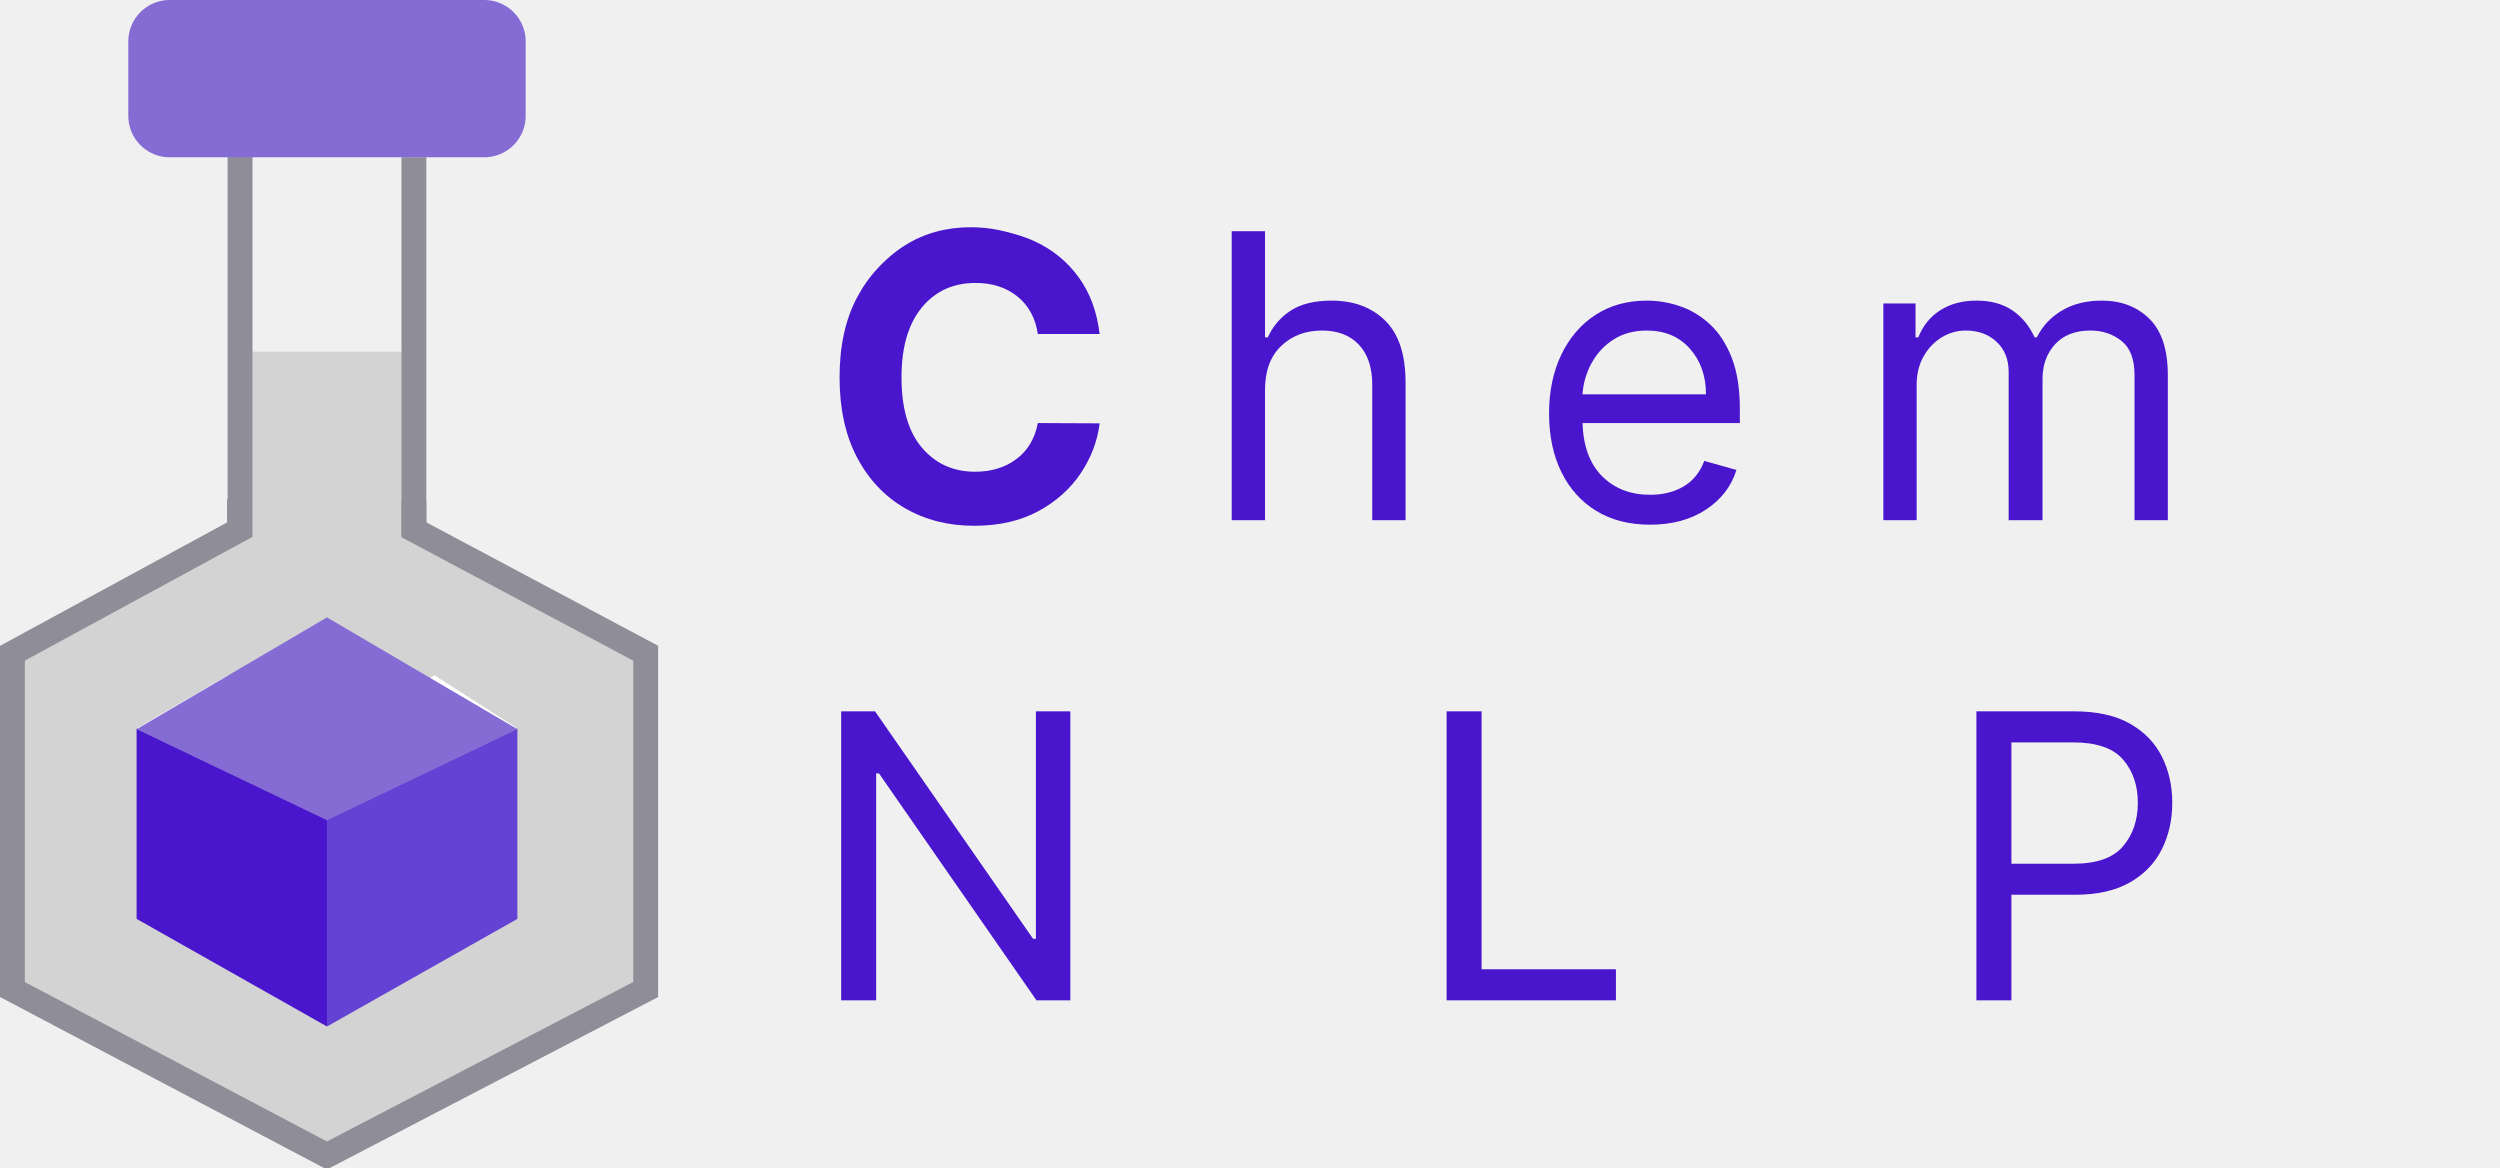
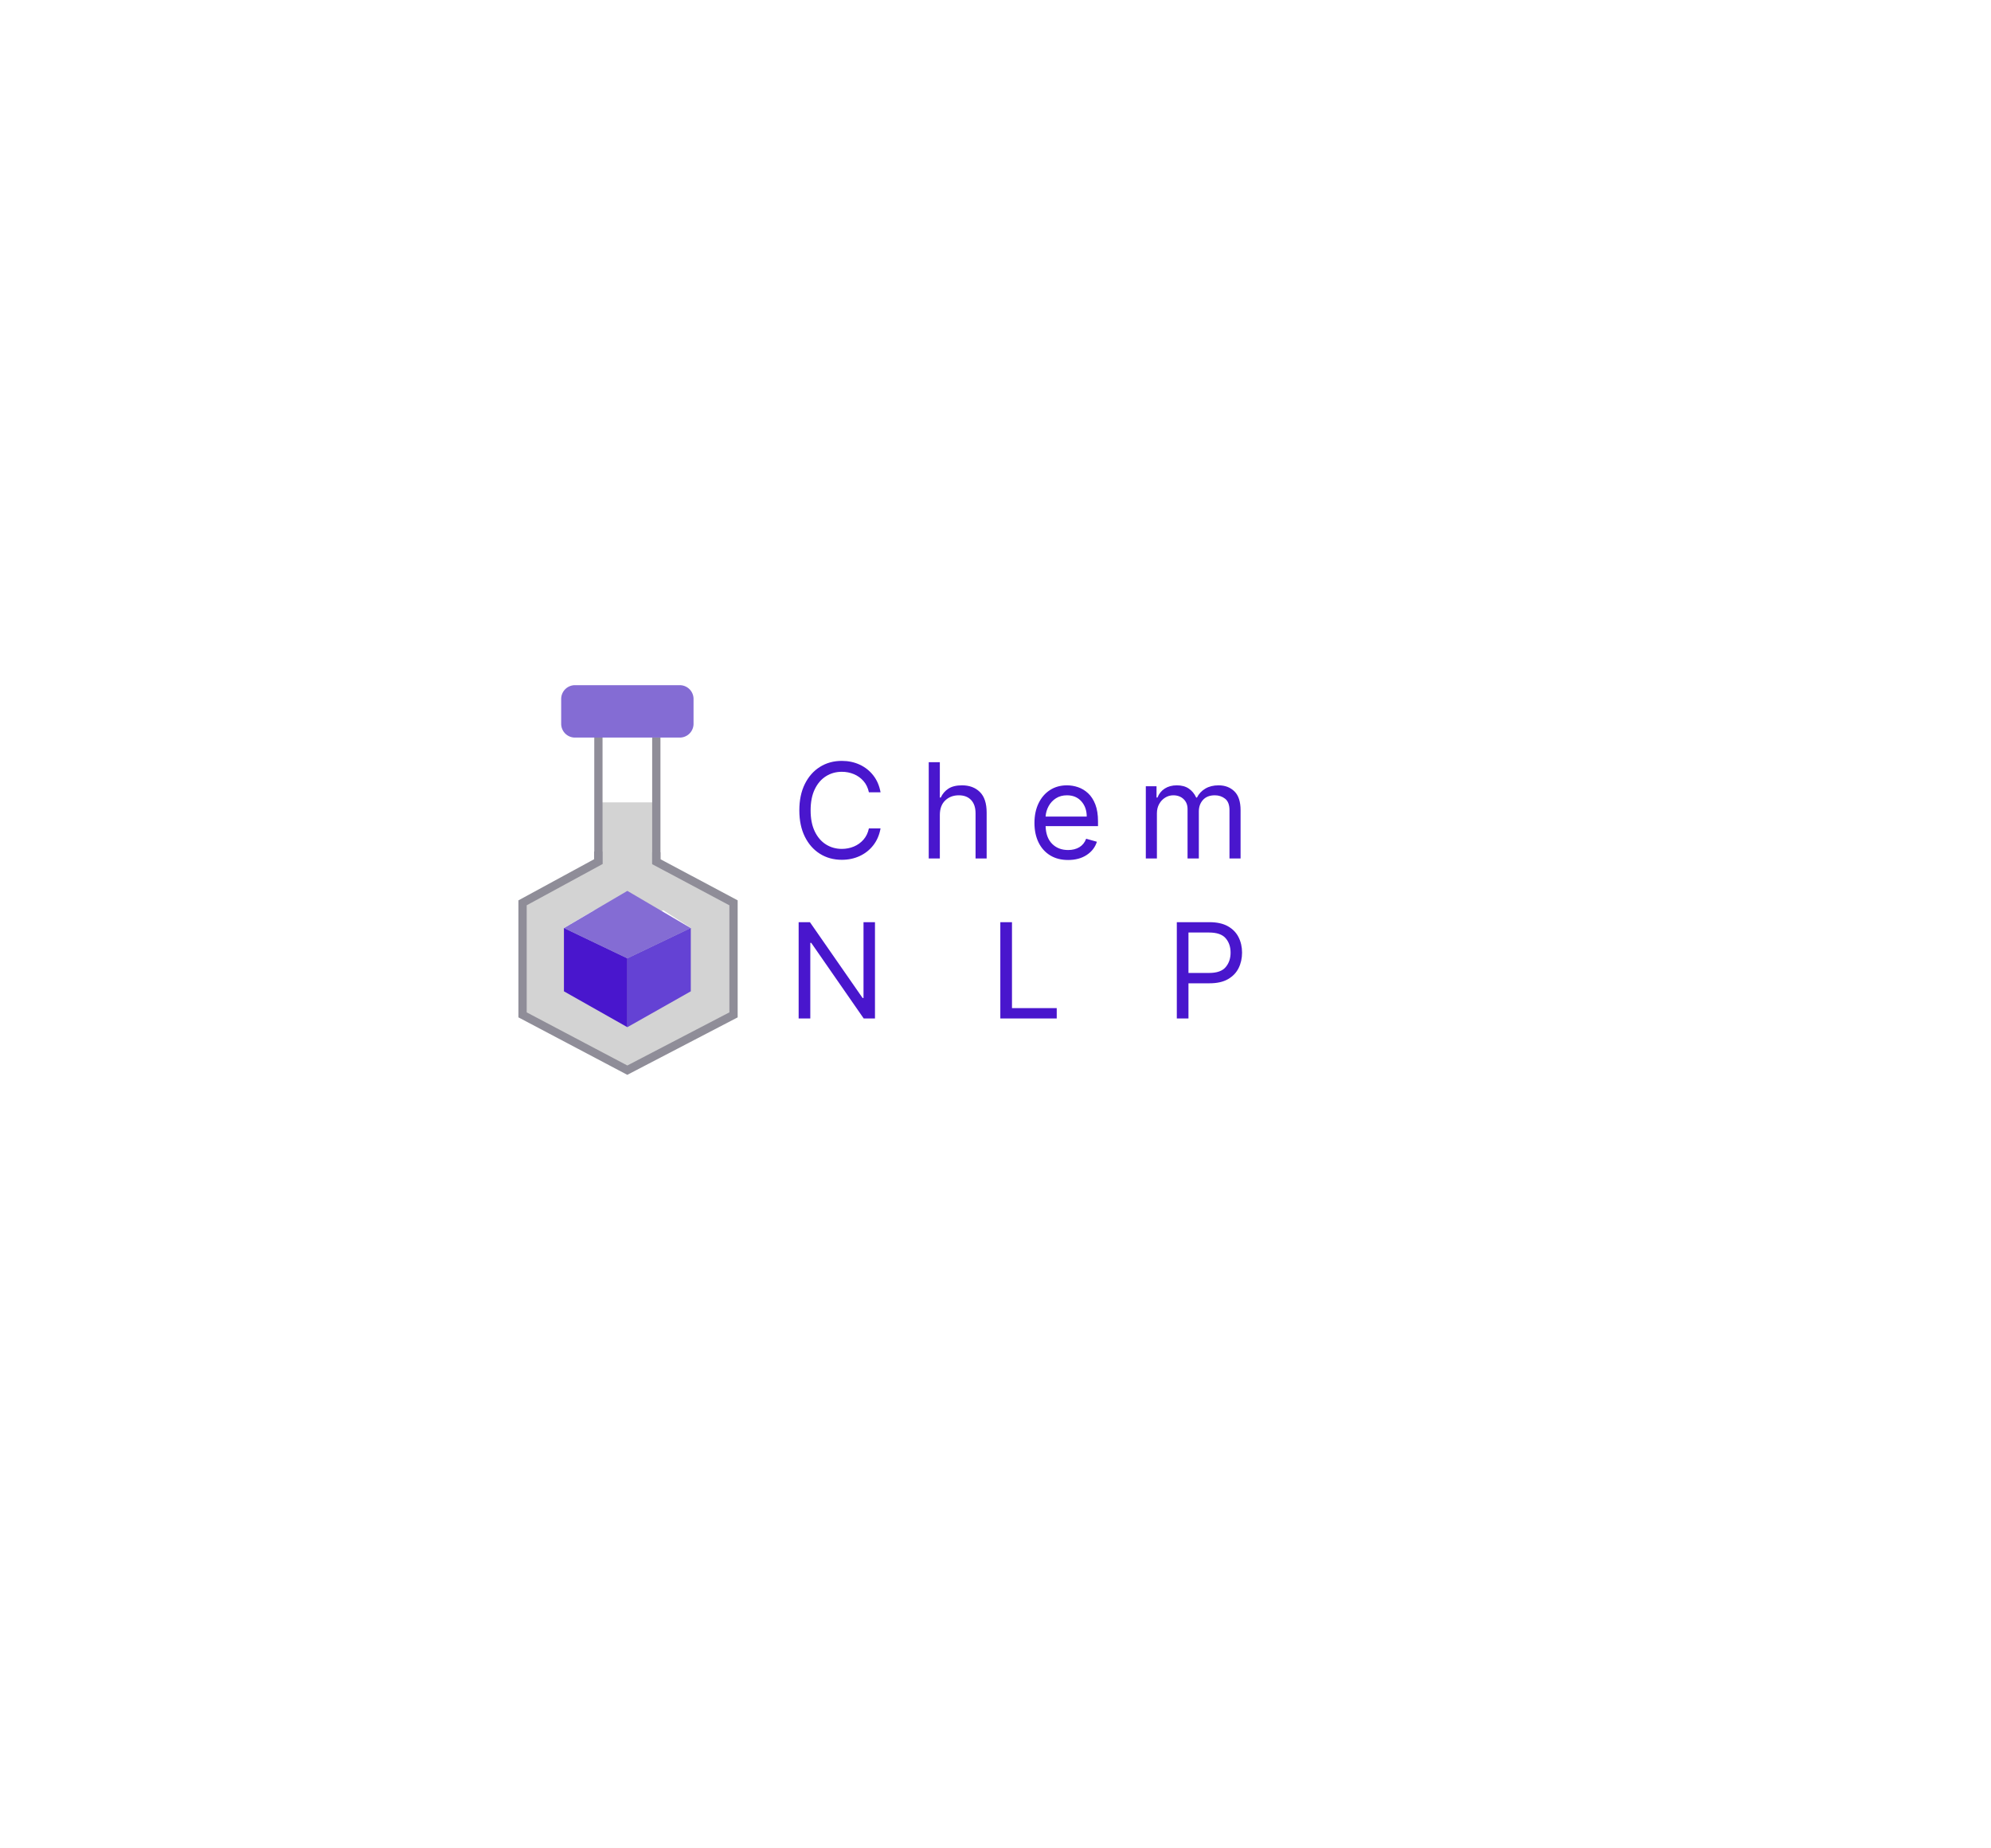
- <svg xmlns="http://www.w3.org/2000/svg" width="302px" height="141.083px" viewBox="0 0 302 141.083" version="1.1">
-   <g id="Group-4" transform="translate(1.5 0)">
-     <path d="M27.434 61.478C27.434 67.733 27.434 65.053 27.434 65.053C27.434 65.053 0 79.861 0 79.861C0 79.861 0 119.179 0 119.179L37.986 138.583L76.5 119.179L76.5 79.861L48.698 64.799L48.698 61.478L48.698 42.483L27.434 42.483C27.434 42.483 27.434 55.223 27.434 61.478Z" id="Vector-4" fill="#D3D3D3" fill-rule="evenodd" stroke="none" />
-     <g id="Group-Copy-3">
-       <path d="M27.434 60.307L27.434 64C27.434 64 1.14441e-05 78.91 1.14441e-05 78.91C1.14441e-05 78.91 1.14441e-05 119.534 1.14441e-05 119.534L37.986 139.583L76.5 119.534L76.5 78.91L48.5 64L48.5 60.568" id="Vector-5" fill="none" fill-rule="evenodd" stroke="#8F8D98" stroke-width="3" />
-       <path d="M27.5 18.583L27.5 64.875" id="Vector-6" fill="none" fill-rule="evenodd" stroke="#8F8D98" stroke-width="3" stroke-linejoin="round" />
-       <path d="M48.5 18.99L48.5 64.697L48.5 56.147" id="Vector-7" fill="none" fill-rule="evenodd" stroke="#8F8D98" stroke-width="3" />
-       <path d="M51 81.583L61 88L38 99L15 88L26 81.583L38 89L51 81.583Z" id="Vector-8" fill="#FFFFFF" fill-rule="evenodd" stroke="none" />
-       <path d="M38 124C38 124 61 111 61 111C61 111 61 88 61 88L38 99L38 124Z" id="Vector-9" fill="#6442D4" fill-rule="evenodd" stroke="none" />
-       <path d="M38 124C38 124 15 111 15 111C15 111 15 88 15 88L38 99L38 124Z" id="Vector-10" fill="#4916CD" fill-rule="evenodd" stroke="none" />
-       <path d="M18.999 0L57.001 0Q57.124 0 57.246 0.006Q57.369 0.012 57.491 0.024Q57.613 0.036 57.734 0.054Q57.856 0.072 57.976 0.096Q58.097 0.12 58.216 0.15Q58.335 0.18 58.452 0.215Q58.57 0.251 58.685 0.292Q58.801 0.334 58.914 0.381Q59.027 0.427 59.138 0.48Q59.249 0.532 59.358 0.59Q59.466 0.648 59.571 0.711Q59.676 0.774 59.778 0.842Q59.88 0.911 59.979 0.984Q60.078 1.057 60.172 1.135Q60.267 1.213 60.358 1.295Q60.449 1.377 60.536 1.464Q60.623 1.551 60.705 1.642Q60.787 1.733 60.865 1.828Q60.943 1.923 61.016 2.021Q61.089 2.12 61.157 2.222Q61.226 2.324 61.289 2.429Q61.352 2.534 61.41 2.642Q61.468 2.751 61.52 2.862Q61.572 2.973 61.62 3.086Q61.666 3.199 61.708 3.315Q61.749 3.43 61.785 3.548Q61.82 3.665 61.85 3.784Q61.88 3.903 61.904 4.024Q61.928 4.144 61.946 4.265Q61.964 4.387 61.976 4.509Q61.988 4.631 61.994 4.754Q62 4.876 62 4.999L62 14.001Q62 14.124 61.994 14.246Q61.988 14.369 61.976 14.491Q61.964 14.613 61.946 14.735Q61.928 14.856 61.904 14.976Q61.88 15.097 61.85 15.216Q61.82 15.335 61.785 15.452Q61.749 15.57 61.708 15.685Q61.666 15.801 61.62 15.914Q61.572 16.027 61.52 16.138Q61.468 16.249 61.41 16.358Q61.352 16.466 61.289 16.571Q61.226 16.676 61.157 16.778Q61.089 16.88 61.016 16.979Q60.943 17.078 60.865 17.172Q60.787 17.267 60.705 17.358Q60.623 17.449 60.536 17.536Q60.449 17.623 60.358 17.705Q60.267 17.787 60.172 17.865Q60.078 17.943 59.979 18.016Q59.88 18.089 59.778 18.157Q59.676 18.226 59.571 18.289Q59.466 18.352 59.358 18.41Q59.249 18.468 59.138 18.52Q59.027 18.573 58.914 18.619Q58.801 18.666 58.685 18.708Q58.57 18.749 58.452 18.785Q58.335 18.82 58.216 18.85Q58.097 18.88 57.976 18.904Q57.856 18.928 57.734 18.946Q57.613 18.964 57.491 18.976Q57.369 18.988 57.246 18.994Q57.124 19 57.001 19L18.999 19Q18.876 19 18.754 18.994Q18.631 18.988 18.509 18.976Q18.387 18.964 18.265 18.946Q18.144 18.928 18.024 18.904Q17.903 18.88 17.784 18.85Q17.665 18.82 17.548 18.785Q17.43 18.749 17.315 18.708Q17.199 18.666 17.086 18.619Q16.973 18.573 16.862 18.52Q16.751 18.468 16.642 18.41Q16.534 18.352 16.429 18.289Q16.324 18.226 16.222 18.157Q16.12 18.089 16.021 18.016Q15.922 17.943 15.828 17.865Q15.733 17.787 15.642 17.705Q15.551 17.623 15.464 17.536Q15.377 17.449 15.295 17.358Q15.213 17.267 15.135 17.172Q15.057 17.078 14.984 16.979Q14.911 16.88 14.842 16.778Q14.774 16.676 14.711 16.571Q14.648 16.466 14.59 16.358Q14.532 16.249 14.48 16.138Q14.428 16.027 14.38 15.914Q14.334 15.801 14.292 15.685Q14.251 15.57 14.215 15.452Q14.18 15.335 14.15 15.216Q14.12 15.097 14.096 14.976Q14.072 14.856 14.054 14.735Q14.036 14.613 14.024 14.491Q14.012 14.369 14.006 14.246Q14 14.124 14 14.001L14 4.999Q14 4.876 14.006 4.754Q14.012 4.631 14.024 4.509Q14.036 4.387 14.054 4.265Q14.072 4.144 14.096 4.024Q14.12 3.903 14.15 3.784Q14.18 3.665 14.215 3.548Q14.251 3.43 14.292 3.315Q14.334 3.199 14.38 3.086Q14.428 2.973 14.48 2.862Q14.532 2.751 14.59 2.642Q14.648 2.534 14.711 2.429Q14.774 2.324 14.842 2.222Q14.911 2.12 14.984 2.021Q15.057 1.923 15.135 1.828Q15.213 1.733 15.295 1.642Q15.377 1.551 15.464 1.464Q15.551 1.377 15.642 1.295Q15.733 1.213 15.828 1.135Q15.922 1.057 16.021 0.984Q16.12 0.911 16.222 0.842Q16.324 0.774 16.429 0.711Q16.534 0.648 16.642 0.59Q16.751 0.532 16.862 0.48Q16.973 0.427 17.086 0.381Q17.199 0.334 17.315 0.292Q17.43 0.251 17.548 0.215Q17.665 0.18 17.784 0.15Q17.903 0.12 18.024 0.096Q18.144 0.072 18.265 0.054Q18.387 0.036 18.509 0.024Q18.631 0.012 18.754 0.006Q18.876 0 18.999 0Z" id="Rectangle-2" fill="#846CD4" fill-rule="evenodd" stroke="none" />
-     </g>
-     <path d="M15 88.082C15 88.082 38 74.582 38 74.582L61 88.082L38 99.082C38 99.082 15 88.082 15 88.082Z" id="Vector-28" fill="#846CD4" fill-rule="evenodd" stroke="none" />
-     <g id="Chem" fill="#4916CD" transform="translate(97.5 16.38281)">
-       <path d="M28.091 22.454L32.318 22.454Q31.671 18.875 29.676 16.327Q27.682 13.778 24.733 12.423Q21.784 11.068 18.273 11.068Q13.807 11.068 10.329 13.25Q6.852 15.432 4.858 19.454Q2.864 23.477 2.864 29Q2.864 34.523 4.858 38.545Q6.852 42.568 10.329 44.75Q13.807 46.932 18.273 46.932Q21.784 46.932 24.733 45.577Q27.682 44.222 29.676 41.673Q31.671 39.125 32.318 35.545L28.091 35.545Q27.579 37.966 26.131 39.619Q24.682 41.273 22.636 42.125Q20.591 42.977 18.273 42.977Q15.102 42.977 12.537 41.375Q9.972 39.773 8.463 36.653Q6.955 33.534 6.955 29Q6.955 24.466 8.463 21.347Q9.972 18.227 12.537 16.625Q15.102 15.023 18.273 15.023Q20.591 15.023 22.636 15.875Q24.682 16.727 26.131 18.381Q27.579 20.034 28.091 22.454ZM53.814 46.455L53.814 30.704Q53.814 27.278 55.765 25.412Q57.717 23.546 60.7 23.546Q63.547 23.546 65.157 25.259Q66.768 26.972 66.768 30.091L66.768 46.455L70.791 46.455L70.791 29.818Q70.791 24.773 68.336 22.352Q65.882 19.932 61.859 19.932Q58.774 19.932 56.924 21.134Q55.075 22.335 54.154 24.364L53.814 24.364L53.814 11.546L49.791 11.546L49.791 46.455L53.814 46.455ZM100.332 47Q96.548 47 93.812 45.321Q91.076 43.642 89.602 40.617Q88.127 37.591 88.127 33.568Q88.127 29.546 89.602 26.469Q91.076 23.392 93.727 21.662Q96.377 19.932 99.923 19.932Q101.968 19.932 103.963 20.614Q105.957 21.296 107.593 22.821Q109.23 24.347 110.201 26.852Q111.173 29.358 111.173 33.023L111.173 34.727L92.167 34.727Q92.303 38.92 94.545 41.153Q96.786 43.386 100.332 43.386Q102.701 43.386 104.406 42.364Q106.11 41.341 106.877 39.295L110.764 40.386Q109.843 43.352 107.082 45.176Q104.32 47 100.332 47ZM128.509 20.273L128.509 46.455L132.532 46.455L132.532 30.091Q132.532 28.165 133.359 26.69Q134.185 25.216 135.54 24.381Q136.895 23.546 138.464 23.546Q140.748 23.546 142.197 24.918Q143.645 26.29 143.645 28.523L143.645 46.455L147.736 46.455L147.736 29.409Q147.736 26.869 149.253 25.207Q150.77 23.546 153.532 23.546Q155.68 23.546 157.265 24.79Q158.85 26.034 158.85 28.932L158.85 46.455L162.873 46.455L162.873 28.932Q162.873 24.312 160.64 22.122Q158.407 19.932 154.895 19.932Q152.083 19.932 150.072 21.134Q148.06 22.335 147.055 24.364L146.782 24.364Q145.81 22.267 144.08 21.099Q142.35 19.932 139.759 19.932Q137.202 19.932 135.378 21.099Q133.555 22.267 132.736 24.364L132.395 24.364L132.395 20.273L128.509 20.273ZM92.167 31.25L107.082 31.25Q107.082 27.926 105.139 25.736Q103.195 23.546 99.923 23.546Q97.622 23.546 95.934 24.619Q94.247 25.693 93.275 27.457Q92.303 29.222 92.167 31.25Z" />
-     </g>
-     <g id="C" fill="#4916CD" transform="translate(97.5 16.58252)">
-       <path d="M33.835 23.767L26.369 23.767Q25.943 20.886 23.915 19.241Q21.886 17.597 18.852 17.597Q14.796 17.597 12.349 20.571Q9.903 23.546 9.903 29Q9.903 34.591 12.367 37.497Q14.829 40.403 18.801 40.403Q21.75 40.403 23.796 38.861Q25.841 37.318 26.369 34.523L33.835 34.557Q33.443 37.761 31.551 40.591Q29.659 43.42 26.412 45.176Q23.165 46.932 18.682 46.932Q14.011 46.932 10.338 44.818Q6.665 42.705 4.543 38.699Q2.42 34.693 2.42 29Q2.42 23.29 4.568 19.284Q6.716 15.278 10.398 13.173Q14.079 11.068 18.682 11.068Q22.722 11.068 25.969 12.56Q29.216 14.051 31.287 16.889Q33.358 19.727 33.835 23.767Z" />
-     </g>
-     <g id="NLP" fill="#4916CD" transform="translate(89.5 74.38281)">
-       <path d="M38.295 11.546L38.295 46.455L34.205 46.455L15.182 19.046L14.841 19.046L14.841 46.455L10.614 46.455L10.614 11.546L14.704 11.546L33.795 39.023L34.136 39.023L34.136 11.546L38.295 11.546ZM83.75 46.455L83.75 11.546L87.977 11.546L87.977 42.705L104.205 42.705L104.205 46.455L83.75 46.455ZM147.75 11.546L147.75 46.455L151.977 46.455L151.977 33.705L159.614 33.705Q163.687 33.705 166.295 32.213Q168.903 30.722 170.156 28.199Q171.409 25.676 171.409 22.591Q171.409 19.506 170.148 17Q168.886 14.494 166.27 13.02Q163.653 11.546 159.545 11.546L147.75 11.546ZM159.477 29.954L151.977 29.954L151.977 15.296L159.409 15.296Q163.67 15.296 165.46 17.366Q167.25 19.438 167.25 22.591Q167.25 25.727 165.469 27.841Q163.687 29.954 159.477 29.954Z" />
+ <svg xmlns="http://www.w3.org/2000/svg" xmlns:xlink="http://www.w3.org/1999/xlink" width="722px" height="670px" viewBox="0 0 722 670" version="1.1">
+   <defs>
+     <rect width="722" height="670" id="artboard_1" />
+     <clipPath id="clip_1">
+       <use xlink:href="#artboard_1" clip-rule="evenodd" />
+     </clipPath>
+   </defs>
+   <g id="Artboard-Copy-4" clip-path="url(#clip_1)">
+     <use xlink:href="#artboard_1" stroke="none" fill="#FFFFFF" />
+     <g id="Group-4" transform="translate(189.5 248.4174)" artboard="93b2331a-0308-4d92-b6d7-bd179bc6eb78">
+       <path d="M27.434 61.478C27.434 67.733 27.434 65.053 27.434 65.053C27.434 65.053 0 79.861 0 79.861C0 79.861 0 119.179 0 119.179L37.986 138.583L76.5 119.179L76.5 79.861L48.698 64.799L48.698 61.478L48.698 42.483L27.434 42.483C27.434 42.483 27.434 55.223 27.434 61.478Z" id="Vector-4" fill="#D3D3D3" fill-rule="evenodd" stroke="none" />
+       <g id="Group-Copy-3">
+         <path d="M27.434 60.307L27.434 64C27.434 64 1.14441e-05 78.91 1.14441e-05 78.91C1.14441e-05 78.91 1.14441e-05 119.534 1.14441e-05 119.534L37.986 139.583L76.5 119.534L76.5 78.91L48.5 64L48.5 60.568" id="Vector-5" fill="none" fill-rule="evenodd" stroke="#8F8D98" stroke-width="3" />
+         <path d="M27.5 18.583L27.5 64.875" id="Vector-6" fill="none" fill-rule="evenodd" stroke="#8F8D98" stroke-width="3" stroke-linejoin="round" />
+         <path d="M48.5 18.99L48.5 64.697L48.5 56.147" id="Vector-7" fill="none" fill-rule="evenodd" stroke="#8F8D98" stroke-width="3" />
+         <path d="M51 81.583L61 88L38 99L15 88L26 81.583L38 89L51 81.583Z" id="Vector-8" fill="#FFFFFF" fill-rule="evenodd" stroke="none" />
+         <path d="M38 124C38 124 61 111 61 111C61 111 61 88 61 88L38 99L38 124Z" id="Vector-9" fill="#6442D4" fill-rule="evenodd" stroke="none" />
+         <path d="M38 124C38 124 15 111 15 111C15 111 15 88 15 88L38 99L38 124Z" id="Vector-10" fill="#4916CD" fill-rule="evenodd" stroke="none" />
+         <path d="M18.999 0L57.001 0Q57.124 0 57.246 0.006Q57.369 0.012 57.491 0.024Q57.613 0.036 57.734 0.054Q57.856 0.072 57.976 0.096Q58.097 0.12 58.216 0.15Q58.335 0.18 58.452 0.215Q58.57 0.251 58.685 0.292Q58.801 0.334 58.914 0.381Q59.027 0.427 59.138 0.48Q59.249 0.532 59.358 0.59Q59.466 0.648 59.571 0.711Q59.676 0.774 59.778 0.842Q59.88 0.911 59.979 0.984Q60.078 1.057 60.172 1.135Q60.267 1.213 60.358 1.295Q60.449 1.377 60.536 1.464Q60.623 1.551 60.705 1.642Q60.787 1.733 60.865 1.828Q60.943 1.923 61.016 2.021Q61.089 2.12 61.157 2.222Q61.226 2.324 61.289 2.429Q61.352 2.534 61.41 2.642Q61.468 2.751 61.52 2.862Q61.572 2.973 61.62 3.086Q61.666 3.199 61.708 3.315Q61.749 3.43 61.785 3.548Q61.82 3.665 61.85 3.784Q61.88 3.903 61.904 4.024Q61.928 4.144 61.946 4.265Q61.964 4.387 61.976 4.509Q61.988 4.631 61.994 4.754Q62 4.876 62 4.999L62 14.001Q62 14.124 61.994 14.246Q61.988 14.369 61.976 14.491Q61.964 14.613 61.946 14.735Q61.928 14.856 61.904 14.976Q61.88 15.097 61.85 15.216Q61.82 15.335 61.785 15.452Q61.749 15.57 61.708 15.685Q61.666 15.801 61.62 15.914Q61.572 16.027 61.52 16.138Q61.468 16.249 61.41 16.358Q61.352 16.466 61.289 16.571Q61.226 16.676 61.157 16.778Q61.089 16.88 61.016 16.979Q60.943 17.078 60.865 17.172Q60.787 17.267 60.705 17.358Q60.623 17.449 60.536 17.536Q60.449 17.623 60.358 17.705Q60.267 17.787 60.172 17.865Q60.078 17.943 59.979 18.016Q59.88 18.089 59.778 18.157Q59.676 18.226 59.571 18.289Q59.466 18.352 59.358 18.41Q59.249 18.468 59.138 18.52Q59.027 18.573 58.914 18.619Q58.801 18.666 58.685 18.708Q58.57 18.749 58.452 18.785Q58.335 18.82 58.216 18.85Q58.097 18.88 57.976 18.904Q57.856 18.928 57.734 18.946Q57.613 18.964 57.491 18.976Q57.369 18.988 57.246 18.994Q57.124 19 57.001 19L18.999 19Q18.876 19 18.754 18.994Q18.631 18.988 18.509 18.976Q18.387 18.964 18.265 18.946Q18.144 18.928 18.024 18.904Q17.903 18.88 17.784 18.85Q17.665 18.82 17.548 18.785Q17.43 18.749 17.315 18.708Q17.199 18.666 17.086 18.619Q16.973 18.573 16.862 18.52Q16.751 18.468 16.642 18.41Q16.534 18.352 16.429 18.289Q16.324 18.226 16.222 18.157Q16.12 18.089 16.021 18.016Q15.922 17.943 15.828 17.865Q15.733 17.787 15.642 17.705Q15.551 17.623 15.464 17.536Q15.377 17.449 15.295 17.358Q15.213 17.267 15.135 17.172Q15.057 17.078 14.984 16.979Q14.911 16.88 14.842 16.778Q14.774 16.676 14.711 16.571Q14.648 16.466 14.59 16.358Q14.532 16.249 14.48 16.138Q14.428 16.027 14.38 15.914Q14.334 15.801 14.292 15.685Q14.251 15.57 14.215 15.452Q14.18 15.335 14.15 15.216Q14.12 15.097 14.096 14.976Q14.072 14.856 14.054 14.735Q14.036 14.613 14.024 14.491Q14.012 14.369 14.006 14.246Q14 14.124 14 14.001L14 4.999Q14 4.876 14.006 4.754Q14.012 4.631 14.024 4.509Q14.036 4.387 14.054 4.265Q14.072 4.144 14.096 4.024Q14.12 3.903 14.15 3.784Q14.18 3.665 14.215 3.548Q14.251 3.43 14.292 3.315Q14.334 3.199 14.38 3.086Q14.428 2.973 14.48 2.862Q14.532 2.751 14.59 2.642Q14.648 2.534 14.711 2.429Q14.774 2.324 14.842 2.222Q14.911 2.12 14.984 2.021Q15.057 1.923 15.135 1.828Q15.213 1.733 15.295 1.642Q15.377 1.551 15.464 1.464Q15.551 1.377 15.642 1.295Q15.733 1.213 15.828 1.135Q15.922 1.057 16.021 0.984Q16.12 0.911 16.222 0.842Q16.324 0.774 16.429 0.711Q16.534 0.648 16.642 0.59Q16.751 0.532 16.862 0.48Q16.973 0.427 17.086 0.381Q17.199 0.334 17.315 0.292Q17.43 0.251 17.548 0.215Q17.665 0.18 17.784 0.15Q17.903 0.12 18.024 0.096Q18.144 0.072 18.265 0.054Q18.387 0.036 18.509 0.024Q18.631 0.012 18.754 0.006Q18.876 0 18.999 0Z" id="Rectangle-2" fill="#846CD4" fill-rule="evenodd" stroke="none" />
+       </g>
+       <path d="M15 88.082C15 88.082 38 74.582 38 74.582L61 88.082L38 99.082C38 99.082 15 88.082 15 88.082Z" id="Vector-28" fill="#846CD4" fill-rule="evenodd" stroke="none" />
+       <g id="Chem" fill="#4916CD" transform="translate(97.5 16.38281)">
+         <path d="M28.091 22.454L32.318 22.454Q31.671 18.875 29.676 16.327Q27.682 13.778 24.733 12.423Q21.784 11.068 18.273 11.068Q13.807 11.068 10.329 13.25Q6.852 15.432 4.858 19.454Q2.864 23.477 2.864 29Q2.864 34.523 4.858 38.545Q6.852 42.568 10.329 44.75Q13.807 46.932 18.273 46.932Q21.784 46.932 24.733 45.577Q27.682 44.222 29.676 41.673Q31.671 39.125 32.318 35.545L28.091 35.545Q27.579 37.966 26.131 39.619Q24.682 41.273 22.636 42.125Q20.591 42.977 18.273 42.977Q15.102 42.977 12.537 41.375Q9.972 39.773 8.463 36.653Q6.955 33.534 6.955 29Q6.955 24.466 8.463 21.347Q9.972 18.227 12.537 16.625Q15.102 15.023 18.273 15.023Q20.591 15.023 22.636 15.875Q24.682 16.727 26.131 18.381Q27.579 20.034 28.091 22.454ZM53.814 46.455L53.814 30.704Q53.814 27.278 55.765 25.412Q57.717 23.546 60.7 23.546Q63.547 23.546 65.157 25.259Q66.768 26.972 66.768 30.091L66.768 46.455L70.791 46.455L70.791 29.818Q70.791 24.773 68.336 22.352Q65.882 19.932 61.859 19.932Q58.774 19.932 56.924 21.134Q55.075 22.335 54.154 24.364L53.814 24.364L53.814 11.546L49.791 11.546L49.791 46.455L53.814 46.455ZM100.332 47Q96.548 47 93.812 45.321Q91.076 43.642 89.602 40.617Q88.127 37.591 88.127 33.568Q88.127 29.546 89.602 26.469Q91.076 23.392 93.727 21.662Q96.377 19.932 99.923 19.932Q101.968 19.932 103.963 20.614Q105.957 21.296 107.593 22.821Q109.23 24.347 110.201 26.852Q111.173 29.358 111.173 33.023L111.173 34.727L92.167 34.727Q92.303 38.92 94.545 41.153Q96.786 43.386 100.332 43.386Q102.701 43.386 104.406 42.364Q106.11 41.341 106.877 39.295L110.764 40.386Q109.843 43.352 107.082 45.176Q104.32 47 100.332 47ZM128.509 20.273L128.509 46.455L132.532 46.455L132.532 30.091Q132.532 28.165 133.359 26.69Q134.185 25.216 135.54 24.381Q136.895 23.546 138.464 23.546Q140.748 23.546 142.197 24.918Q143.645 26.29 143.645 28.523L143.645 46.455L147.736 46.455L147.736 29.409Q147.736 26.869 149.253 25.207Q150.77 23.546 153.532 23.546Q155.68 23.546 157.265 24.79Q158.85 26.034 158.85 28.932L158.85 46.455L162.873 46.455L162.873 28.932Q162.873 24.312 160.64 22.122Q158.407 19.932 154.895 19.932Q152.083 19.932 150.072 21.134Q148.06 22.335 147.055 24.364L146.782 24.364Q145.81 22.267 144.08 21.099Q142.35 19.932 139.759 19.932Q137.202 19.932 135.378 21.099Q133.555 22.267 132.736 24.364L132.395 24.364L132.395 20.273L128.509 20.273ZM92.167 31.25L107.082 31.25Q107.082 27.926 105.139 25.736Q103.195 23.546 99.923 23.546Q97.622 23.546 95.934 24.619Q94.247 25.693 93.275 27.457Q92.303 29.222 92.167 31.25Z" />
+       </g>
+       <g id="NLP" fill="#4916CD" transform="translate(89.5 74.38281)">
+         <path d="M38.295 11.546L38.295 46.455L34.205 46.455L15.182 19.046L14.841 19.046L14.841 46.455L10.614 46.455L10.614 11.546L14.704 11.546L33.795 39.023L34.136 39.023L34.136 11.546L38.295 11.546ZM83.75 46.455L83.75 11.546L87.977 11.546L87.977 42.705L104.205 42.705L104.205 46.455L83.75 46.455ZM147.75 11.546L147.75 46.455L151.977 46.455L151.977 33.705L159.614 33.705Q163.687 33.705 166.295 32.213Q168.903 30.722 170.156 28.199Q171.409 25.676 171.409 22.591Q171.409 19.506 170.148 17Q168.886 14.494 166.27 13.02Q163.653 11.546 159.545 11.546L147.75 11.546ZM159.477 29.954L151.977 29.954L151.977 15.296L159.409 15.296Q163.67 15.296 165.46 17.366Q167.25 19.438 167.25 22.591Q167.25 25.727 165.469 27.841Q163.687 29.954 159.477 29.954Z" />
+       </g>
    </g>
  </g>
</svg>
